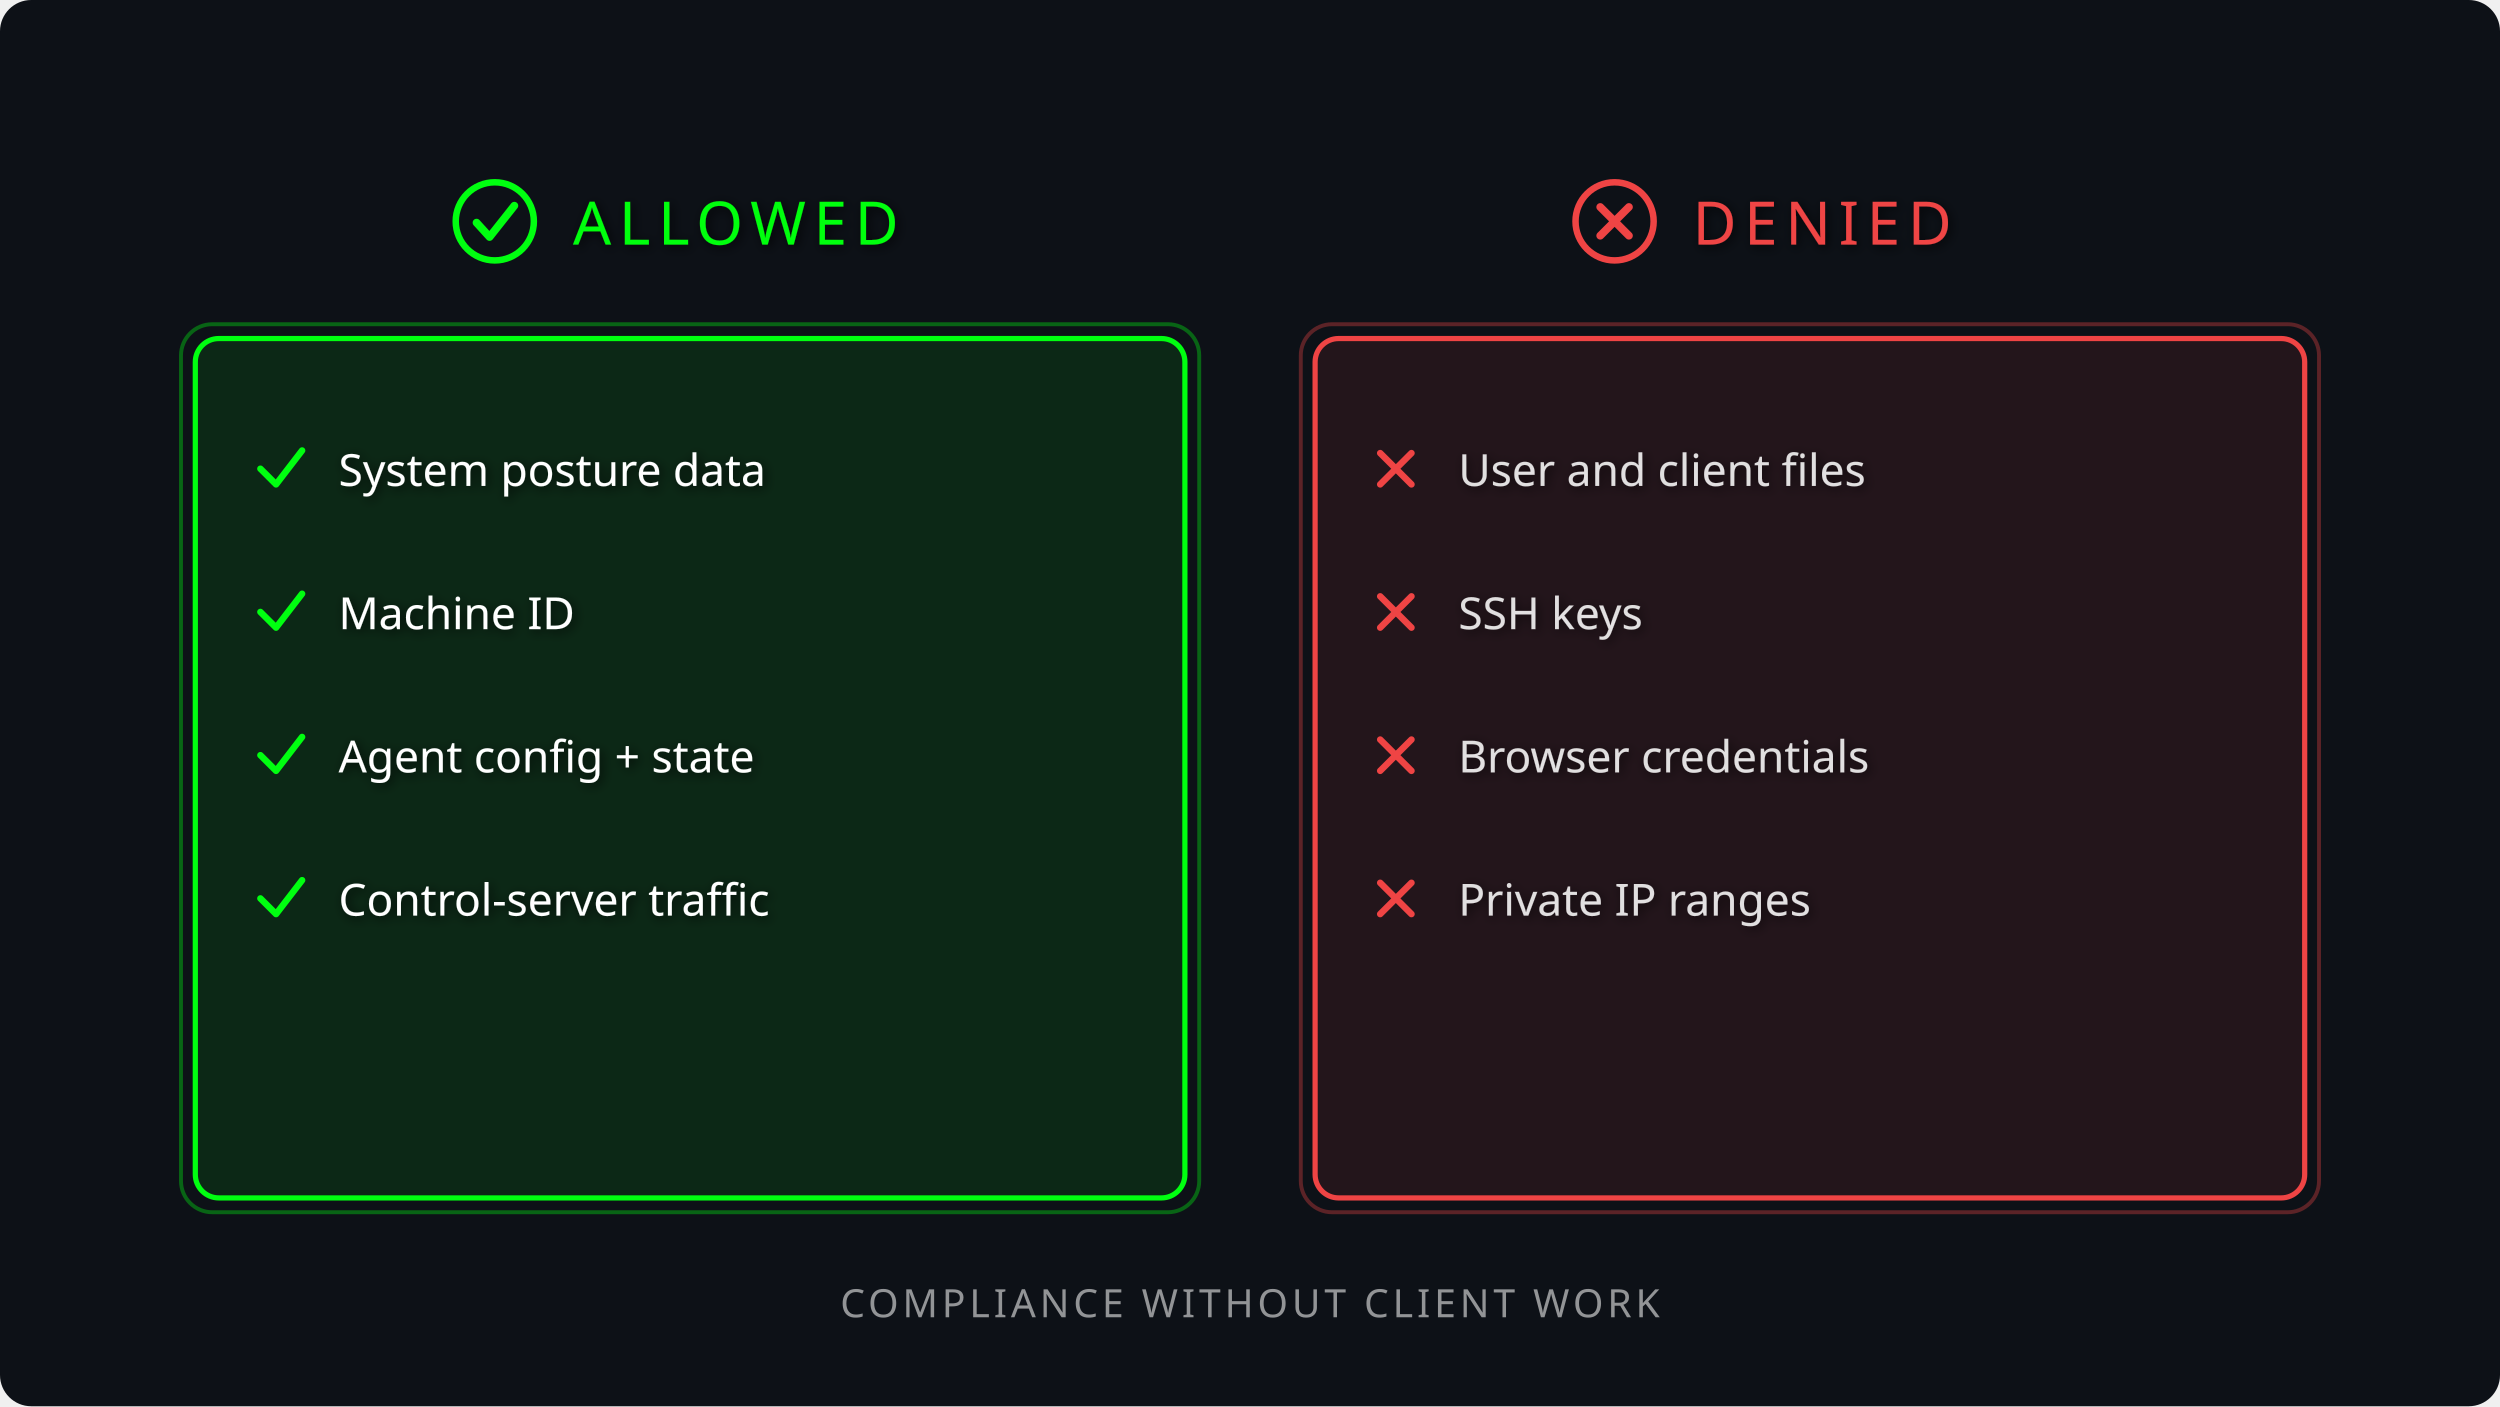
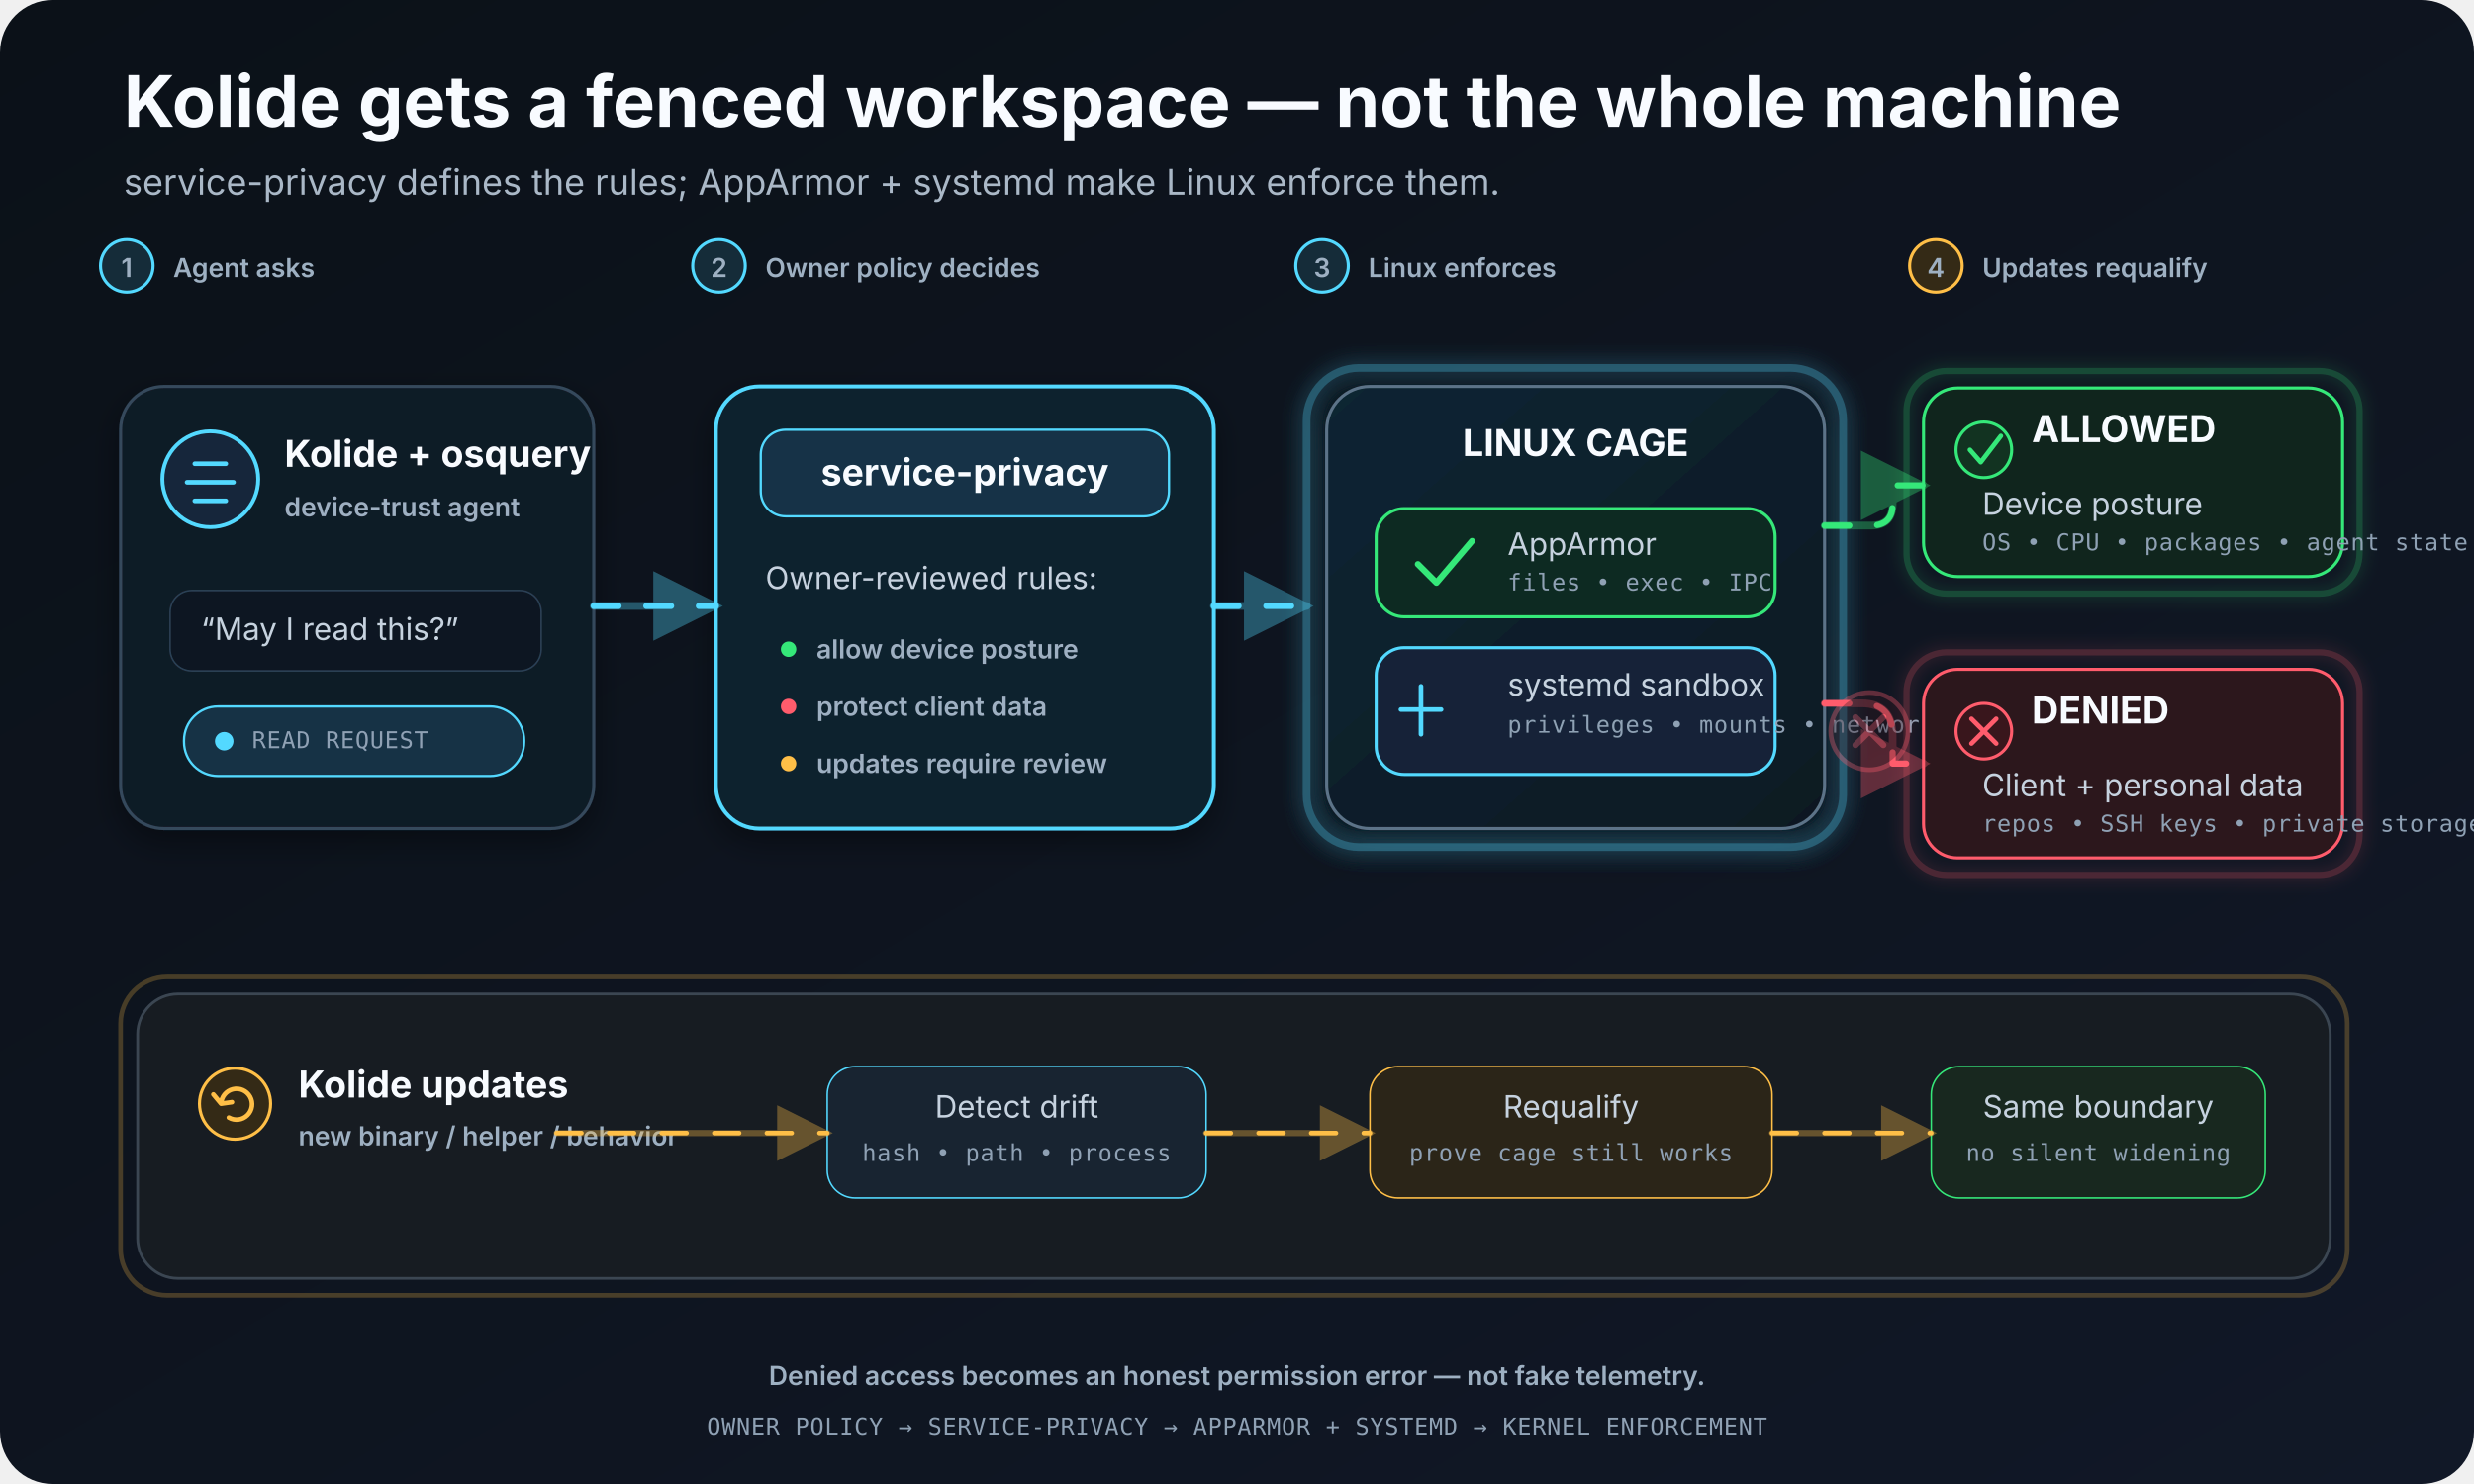
- <svg xmlns="http://www.w3.org/2000/svg" viewBox="0 0 1920 1080" width="1920" height="1080" role="img" aria-labelledby="rsa-title rsa-desc">
-   <style>.rsa-sans{font-family:Play,'Trebuchet MS','Segoe UI',system-ui,sans-serif}.rsa-mono{font-family:'JetBrains Mono',ui-monospace,'SF Mono',Menlo,Consolas,monospace}.rsa-shadow{filter:drop-shadow(2px 2px 4px rgba(0,0,0,.8))}.rsa-shadow-strong{filter:drop-shadow(3px 3px 6px rgba(0,0,0,.9))}.rsa-target{transform-box:fill-box;transform-origin:center}@media (prefers-reduced-motion: no-preference){@keyframes rsa_k000{0%{opacity:0}0%{opacity:0;animation-timing-function:ease-in-out}50%{opacity:0.35;animation-timing-function:ease-in-out}100%{opacity:0}100%{opacity:0}}.rsa_a000{animation:rsa_k000 3s linear 0s infinite both}@keyframes rsa_k001{0%{opacity:0}0%{opacity:0;animation-timing-function:ease-in-out}50%{opacity:0.35;animation-timing-function:ease-in-out}100%{opacity:0}100%{opacity:0}}.rsa_a001{animation:rsa_k001 3s linear 1.5s infinite both}}</style>
-   <rect width="1920" height="1080" rx="24.0" fill="#0d1117" />
-   <circle cx="380" cy="170" r="30" fill="none" stroke="#00FF10" stroke-width="5.0" />
-   <path d="M 366 171 L 376 182 L 395 158" fill="none" stroke="#00FF10" stroke-width="6.0" stroke-linecap="round" stroke-linejoin="round" />
-   <text x="440" y="170" class="rsa-sans rsa-shadow" font-size="46.0" fill="#00FF10" text-anchor="start" dominant-baseline="central" letter-spacing="6.0">ALLOWED</text>
-   <circle cx="1240" cy="170" r="30" fill="none" stroke="#EF4444" stroke-width="5.0" />
-   <path d="M 1229 159 L 1251 181 M 1251 159 L 1229 181" fill="none" stroke="#EF4444" stroke-width="6.0" stroke-linecap="round" />
-   <text x="1300" y="170" class="rsa-sans rsa-shadow" font-size="46.0" fill="#EF4444" text-anchor="start" dominant-baseline="central" letter-spacing="6.0">DENIED</text>
-   <rect x="139" y="249" width="782" height="682" rx="24.0" fill="none" stroke="#00FF10" opacity="0.35" stroke-width="3.0" data-target="left-glow" class="rsa-target rsa_a000" />
-   <rect x="150" y="260" width="760" height="660" rx="18.0" fill="rgba(0,255,16,0.1)" stroke="#00FF10" stroke-width="4.0" data-target="left-card" class="rsa-target" />
-   <text x="260" y="360" class="rsa-sans rsa-shadow" font-size="34.0" fill="#FFFFFF" text-anchor="start" dominant-baseline="central">System posture data</text>
-   <path d="M 200 360 L 212 372 L 232 346" fill="none" stroke="#00FF10" stroke-width="5.0" stroke-linecap="round" stroke-linejoin="round" />
-   <text x="260" y="470" class="rsa-sans rsa-shadow" font-size="34.0" fill="#FFFFFF" text-anchor="start" dominant-baseline="central">Machine ID</text>
-   <path d="M 200 470 L 212 482 L 232 456" fill="none" stroke="#00FF10" stroke-width="5.0" stroke-linecap="round" stroke-linejoin="round" />
-   <text x="260" y="580" class="rsa-sans rsa-shadow" font-size="34.0" fill="#FFFFFF" text-anchor="start" dominant-baseline="central">Agent config + state</text>
-   <path d="M 200 580 L 212 592 L 232 566" fill="none" stroke="#00FF10" stroke-width="5.0" stroke-linecap="round" stroke-linejoin="round" />
-   <text x="260" y="690" class="rsa-sans rsa-shadow" font-size="34.0" fill="#FFFFFF" text-anchor="start" dominant-baseline="central">Control-server traffic</text>
-   <path d="M 200 690 L 212 702 L 232 676" fill="none" stroke="#00FF10" stroke-width="5.0" stroke-linecap="round" stroke-linejoin="round" />
-   <rect x="999" y="249" width="782" height="682" rx="24.0" fill="none" stroke="#EF4444" opacity="0.35" stroke-width="3.0" data-target="right-glow" class="rsa-target rsa_a001" />
-   <rect x="1010" y="260" width="760" height="660" rx="18.0" fill="rgba(239,68,68,0.1)" stroke="#EF4444" stroke-width="4.0" data-target="right-card" class="rsa-target" />
-   <text x="1120" y="360" class="rsa-sans rsa-shadow" font-size="34.0" fill="rgba(255,255,255,0.85)" text-anchor="start" dominant-baseline="central">User and client files</text>
-   <path d="M 1060 348 L 1084 372 M 1084 348 L 1060 372" fill="none" stroke="#EF4444" stroke-width="5.0" stroke-linecap="round" />
-   <text x="1120" y="470" class="rsa-sans rsa-shadow" font-size="34.0" fill="rgba(255,255,255,0.85)" text-anchor="start" dominant-baseline="central">SSH keys</text>
-   <path d="M 1060 458 L 1084 482 M 1084 458 L 1060 482" fill="none" stroke="#EF4444" stroke-width="5.0" stroke-linecap="round" />
-   <text x="1120" y="580" class="rsa-sans rsa-shadow" font-size="34.0" fill="rgba(255,255,255,0.85)" text-anchor="start" dominant-baseline="central">Browser credentials</text>
-   <path d="M 1060 568 L 1084 592 M 1084 568 L 1060 592" fill="none" stroke="#EF4444" stroke-width="5.0" stroke-linecap="round" />
-   <text x="1120" y="690" class="rsa-sans rsa-shadow" font-size="34.0" fill="rgba(255,255,255,0.85)" text-anchor="start" dominant-baseline="central">Private IP ranges</text>
-   <path d="M 1060 678 L 1084 702 M 1084 678 L 1060 702" fill="none" stroke="#EF4444" stroke-width="5.0" stroke-linecap="round" />
-   <text x="960" y="1000" class="rsa-sans" font-size="30.0" fill="rgba(255,255,255,0.55)" text-anchor="middle" dominant-baseline="central" letter-spacing="3.0">COMPLIANCE WITHOUT CLIENT WORK</text>
+ <svg xmlns="http://www.w3.org/2000/svg" viewBox="0 0 1600 960" width="1600" height="960" role="img" aria-labelledby="title desc">
+   <defs>
+     <linearGradient id="bg" x1="0" y1="0" x2="1" y2="1">
+       <stop offset="0" stop-color="#0b1118" />
+       <stop offset="1" stop-color="#111827" />
+     </linearGradient>
+     <linearGradient id="cagebg" x1="0" y1="0" x2="1" y2="1">
+       <stop offset="0" stop-color="#0d2533" />
+       <stop offset="1" stop-color="#101923" />
+     </linearGradient>
+     <filter id="shadow" x="-20%" y="-20%" width="140%" height="160%">
+       <feGaussianBlur in="SourceAlpha" stdDeviation="10" result="blur" />
+       <feOffset in="blur" dx="0" dy="8" result="offset" />
+       <feColorMatrix in="offset" type="matrix" values="0 0 0 0 0  0 0 0 0 0  0 0 0 0 0  0 0 0 .38 0" result="shadowColor" />
+       <feMerge>
+         <feMergeNode in="shadowColor" />
+         <feMergeNode in="SourceGraphic" />
+       </feMerge>
+     </filter>
+     <filter id="glowCyan" x="-40%" y="-40%" width="180%" height="180%">
+       <feGaussianBlur stdDeviation="6" result="b" />
+       <feMerge>
+         <feMergeNode in="b" />
+         <feMergeNode in="SourceGraphic" />
+       </feMerge>
+     </filter>
+     <filter id="glowGreen" x="-40%" y="-40%" width="180%" height="180%">
+       <feGaussianBlur stdDeviation="5" result="b" />
+       <feMerge>
+         <feMergeNode in="b" />
+         <feMergeNode in="SourceGraphic" />
+       </feMerge>
+     </filter>
+     <filter id="glowRed" x="-40%" y="-40%" width="180%" height="180%">
+       <feGaussianBlur stdDeviation="5" result="b" />
+       <feMerge>
+         <feMergeNode in="b" />
+         <feMergeNode in="SourceGraphic" />
+       </feMerge>
+     </filter>
+     <marker id="arrowCyan" viewBox="0 0 10 10" refX="9" refY="5" markerWidth="9" markerHeight="9" orient="auto">
+       <path d="M0 0L10 5L0 10Z" fill="#53d9ff" />
+     </marker>
+     <marker id="arrowGreen" viewBox="0 0 10 10" refX="9" refY="5" markerWidth="9" markerHeight="9" orient="auto">
+       <path d="M0 0L10 5L0 10Z" fill="#35e879" />
+     </marker>
+     <marker id="arrowRed" viewBox="0 0 10 10" refX="9" refY="5" markerWidth="9" markerHeight="9" orient="auto">
+       <path d="M0 0L10 5L0 10Z" fill="#ff5c6c" />
+     </marker>
+     <marker id="arrowAmber" viewBox="0 0 10 10" refX="9" refY="5" markerWidth="9" markerHeight="9" orient="auto">
+       <path d="M0 0L10 5L0 10Z" fill="#ffbf47" />
+     </marker>
+   </defs>
+   <style>
+   .sans{font-family:Inter,"Segoe UI",Roboto,Helvetica,Arial,sans-serif}.mono{font-family:"JetBrains Mono","SFMono-Regular",Consolas,"Liberation Mono",monospace}
+   .title{font:700 46px Inter,"Segoe UI",Roboto,Helvetica,Arial,sans-serif;fill:#f8fbff}.subtitle{font:400 23px Inter,"Segoe UI",Roboto,Helvetica,Arial,sans-serif;fill:#aab8c7}
+   .label{font:700 24px Inter,"Segoe UI",Roboto,Helvetica,Arial,sans-serif;fill:#f8fbff}.body{font:400 20px Inter,"Segoe UI",Roboto,Helvetica,Arial,sans-serif;fill:#c6d2df}
+   .small{font:600 17px Inter,"Segoe UI",Roboto,Helvetica,Arial,sans-serif;fill:#9eb0c2}.micro{font:500 15px "JetBrains Mono","SFMono-Regular",Consolas,monospace;fill:#8fa1b4;letter-spacing:.5px}
+   .card{filter:url(#shadow)}.line{fill:none;stroke-linecap:round;stroke-linejoin:round}.cyan{stroke:#53d9ff}.green{stroke:#35e879}.red{stroke:#ff5c6c}.amber{stroke:#ffbf47}.flowBase{opacity:.34}.dash{stroke-dasharray:16 18}.pulse{transform-box:fill-box;transform-origin:center}
+   @media (prefers-reduced-motion:no-preference){
+     @keyframes dashF{to{stroke-dashoffset:-68}}@keyframes dashB{to{stroke-dashoffset:68}}@keyframes cage{0%,100%{opacity:.34}50%{opacity:.8}}
+     @keyframes allow{0%,18%,100%{opacity:.25;transform:scale(1)}28%,42%{opacity:.9;transform:scale(1.02)}54%{opacity:.25;transform:scale(1)}}
+     @keyframes deny{0%,42%,100%{opacity:.25;transform:scale(1)}52%,67%{opacity:.92;transform:scale(1.025)}78%{opacity:.25;transform:scale(1)}}
+     @keyframes update{0%,66%,100%{opacity:.24;transform:scale(1)}74%,88%{opacity:.9;transform:scale(1.015)}}
+     @keyframes request{0%,4%{opacity:0;transform:translateX(-24px)}10%,28%{opacity:1;transform:translateX(0)}36%,100%{opacity:0;transform:translateX(20px)}}
+     @keyframes stop{0%,48%,100%{opacity:.34}55%,64%{opacity:1}72%{opacity:.34}}
+     #flow1,#flow2,#flowAllow{animation:dashF 1.8s linear infinite}#flowDeny{animation:dashF 1.8s linear .9s infinite}#flowUpdate{animation:dashB 2.2s linear infinite}
+     #cageGlow{animation:cage 3.8s ease-in-out infinite}#allowGlow{animation:allow 6.8s ease-in-out infinite}#denyGlow{animation:deny 6.8s ease-in-out infinite}#updateGlow{animation:update 6.8s ease-in-out infinite}#requestChip{animation:request 6.8s ease-in-out infinite}#stopRing{animation:stop 6.8s ease-in-out infinite}
+   }
+ </style>
+   <rect width="1600" height="960" rx="34" fill="url(#bg)" />
+   <g id="header" data-component="header">
+     <text x="80" y="82" class="title">Kolide gets a fenced workspace — not the whole machine</text>
+     <text x="80" y="126" class="subtitle">service-privacy defines the rules; AppArmor + systemd make Linux enforce them.</text>
+   </g>
+   <g id="steps" data-component="steps">
+     <g transform="translate(82 172)">
+       <circle r="17" fill="#152c39" stroke="#53d9ff" stroke-width="2" />
+       <text y="1" class="small" fill="#53d9ff" text-anchor="middle" dominant-baseline="middle">1</text>
+       <text x="30" y="1" class="small" dominant-baseline="middle">Agent asks</text>
+     </g>
+     <g transform="translate(465 172)">
+       <circle r="17" fill="#152c39" stroke="#53d9ff" stroke-width="2" />
+       <text y="1" class="small" fill="#53d9ff" text-anchor="middle" dominant-baseline="middle">2</text>
+       <text x="30" y="1" class="small" dominant-baseline="middle">Owner policy decides</text>
+     </g>
+     <g transform="translate(855 172)">
+       <circle r="17" fill="#152c39" stroke="#53d9ff" stroke-width="2" />
+       <text y="1" class="small" fill="#53d9ff" text-anchor="middle" dominant-baseline="middle">3</text>
+       <text x="30" y="1" class="small" dominant-baseline="middle">Linux enforces</text>
+     </g>
+     <g transform="translate(1252 172)">
+       <circle r="17" fill="#342a16" stroke="#ffbf47" stroke-width="2" />
+       <text y="1" class="small" fill="#ffbf47" text-anchor="middle" dominant-baseline="middle">4</text>
+       <text x="30" y="1" class="small" dominant-baseline="middle">Updates requalify</text>
+     </g>
+   </g>
+   <g id="agent" data-component="agent" class="card">
+     <rect x="78" y="250" width="306" height="286" rx="28" fill="#111b26" stroke="#34485c" stroke-width="2" />
+     <circle cx="136" cy="310" r="31" fill="#17283a" stroke="#53d9ff" stroke-width="2.5" />
+     <path d="M121 312h30M126 300h20M126 324h20" class="line cyan" stroke-width="3" />
+     <text x="184" y="302" class="label">Kolide + osquery</text>
+     <text x="184" y="334" class="small">device-trust agent</text>
+     <rect x="110" y="382" width="240" height="52" rx="14" fill="#0d1721" stroke="#2c4156" />
+     <text x="130" y="414" class="body">“May I read this?”</text>
+     <g id="requestChip" class="pulse">
+       <rect x="119" y="457" width="220" height="45" rx="22" fill="#163145" stroke="#53d9ff" stroke-width="1.5" />
+       <circle cx="145" cy="479.5" r="6" fill="#53d9ff" />
+       <text x="163" y="484" class="micro" fill="#d7f5ff">READ REQUEST</text>
+     </g>
+   </g>
+   <g id="policy" data-component="service-privacy-policy" class="card">
+     <rect x="463" y="250" width="322" height="286" rx="28" fill="#10212d" stroke="#53d9ff" stroke-width="2.5" />
+     <rect x="492" y="278" width="264" height="56" rx="16" fill="#143346" stroke="#53d9ff" stroke-width="1.5" />
+     <text x="624" y="314" class="label" text-anchor="middle">service-privacy</text>
+     <text x="495" y="381" class="body">Owner-reviewed rules:</text>
+     <circle cx="510" cy="420" r="5" fill="#35e879" />
+     <text x="528" y="426" class="small">allow device posture</text>
+     <circle cx="510" cy="457" r="5" fill="#ff5c6c" />
+     <text x="528" y="463" class="small">protect client data</text>
+     <circle cx="510" cy="494" r="5" fill="#ffbf47" />
+     <text x="528" y="500" class="small">updates require review</text>
+   </g>
+   <g id="cage" data-component="linux-enforcement-cage" class="card">
+     <rect id="cageGlow" class="pulse" x="845" y="238" width="347" height="310" rx="34" fill="none" stroke="#53d9ff" stroke-width="5" opacity=".34" filter="url(#glowCyan)" />
+     <rect x="858" y="250" width="322" height="286" rx="28" fill="url(#cagebg)" stroke="#5c7388" stroke-width="2" />
+     <text x="1019" y="295" class="label" text-anchor="middle">LINUX CAGE</text>
+     <g data-component="apparmor">
+       <rect x="890" y="329" width="258" height="70" rx="18" fill="#102c24" stroke="#35e879" stroke-width="2" />
+       <path d="M917 365l12 12 23-27" class="line green" stroke-width="4" />
+       <text x="975" y="359" class="body">AppArmor</text>
+       <text x="975" y="382" class="micro">files • exec • IPC</text>
+     </g>
+     <g data-component="systemd">
+       <rect x="890" y="419" width="258" height="82" rx="18" fill="#152438" stroke="#53d9ff" stroke-width="2" />
+       <path d="M919 444v31M906 459h26" class="line cyan" stroke-width="3" />
+       <text x="975" y="450" class="body">systemd sandbox</text>
+       <text x="975" y="474" class="micro">privileges • mounts • network</text>
+     </g>
+   </g>
+   <path d="M384 392H463" class="line cyan flowBase" stroke-width="5" marker-end="url(#arrowCyan)" />
+   <path id="flow1" d="M384 392H463" class="line cyan dash" stroke-width="4" />
+   <path d="M785 392H845" class="line cyan flowBase" stroke-width="5" marker-end="url(#arrowCyan)" />
+   <path id="flow2" d="M785 392H845" class="line cyan dash" stroke-width="4" />
+   <g id="outcomes" data-component="outcomes">
+     <g id="allowed" data-component="allowed">
+       <rect id="allowGlow" class="pulse" x="1233" y="240" width="293" height="144" rx="26" fill="none" stroke="#35e879" stroke-width="4" opacity=".25" filter="url(#glowGreen)" />
+       <rect x="1244" y="251" width="271" height="122" rx="22" fill="#10251d" stroke="#35e879" stroke-width="2" />
+       <circle cx="1283" cy="291" r="18" fill="#123321" stroke="#35e879" stroke-width="2" />
+       <path d="M1274 291l7 8 13-17" class="line green" stroke-width="3" />
+       <text x="1314" y="286" class="label" fill="#35e879">ALLOWED</text>
+       <text x="1282" y="333" class="body">Device posture</text>
+       <text x="1282" y="356" class="micro">OS • CPU • packages • agent state</text>
+     </g>
+     <g id="denied" data-component="denied">
+       <rect id="denyGlow" class="pulse" x="1233" y="422" width="293" height="144" rx="26" fill="none" stroke="#ff5c6c" stroke-width="4" opacity=".25" filter="url(#glowRed)" />
+       <rect x="1244" y="433" width="271" height="122" rx="22" fill="#2c171c" stroke="#ff5c6c" stroke-width="2" />
+       <circle cx="1283" cy="473" r="18" fill="#39161c" stroke="#ff5c6c" stroke-width="2" />
+       <path d="M1275 465l16 16M1291 465l-16 16" class="line red" stroke-width="3" />
+       <text x="1314" y="468" class="label" fill="#ff5c6c">DENIED</text>
+       <text x="1282" y="515" class="body">Client + personal data</text>
+       <text x="1282" y="538" class="micro">repos • SSH keys • private storage</text>
+     </g>
+   </g>
+   <path d="M1180 340H1210Q1224 340 1224 326V314H1244" class="line green flowBase" stroke-width="5" marker-end="url(#arrowGreen)" />
+   <path id="flowAllow" d="M1180 340H1210Q1224 340 1224 326V314H1244" class="line green dash" stroke-width="4" />
+   <path d="M1180 455H1204Q1224 455 1224 476V494H1244" class="line red flowBase" stroke-width="5" marker-end="url(#arrowRed)" />
+   <path id="flowDeny" d="M1180 455H1204Q1224 455 1224 476V494H1244" class="line red dash" stroke-width="4" />
+   <g id="stopRing" class="pulse" transform="translate(1209 473)" opacity=".34">
+     <circle r="25" fill="#35181f" stroke="#ff5c6c" stroke-width="3" />
+     <path d="M-9-9L9 9M9-9L-9 9" class="line red" stroke-width="4" />
+   </g>
+   <g id="updates" data-component="update-requalification">
+     <rect id="updateGlow" class="pulse" x="78" y="632" width="1440" height="206" rx="30" fill="none" stroke="#ffbf47" stroke-width="3" opacity=".24" />
+     <rect x="89" y="643" width="1418" height="184" rx="26" fill="#171c22" stroke="#3b4652" stroke-width="1.8" />
+     <g transform="translate(128 690)">
+       <circle cx="24" cy="24" r="23" fill="#342a16" stroke="#ffbf47" stroke-width="2" />
+       <path d="M15 24a10 10 0 1 1 5 9M15 24l-5-6M15 24l7-1" class="line amber" stroke-width="3" />
+       <text x="65" y="20" class="label">Kolide updates</text>
+       <text x="65" y="51" class="small">new binary / helper / behavior</text>
+     </g>
+     <g transform="translate(535 690)">
+       <rect width="245" height="85" rx="18" fill="#182431" stroke="#53d9ff" />
+       <text x="122.5" y="33" class="body" text-anchor="middle">Detect drift</text>
+       <text x="122.5" y="61" class="micro" text-anchor="middle">hash • path • process</text>
+     </g>
+     <g transform="translate(886 690)">
+       <rect width="260" height="85" rx="18" fill="#2b2518" stroke="#ffbf47" />
+       <text x="130" y="33" class="body" text-anchor="middle">Requalify</text>
+       <text x="130" y="61" class="micro" text-anchor="middle">prove cage still works</text>
+     </g>
+     <g transform="translate(1249 690)">
+       <rect width="216" height="85" rx="18" fill="#18281f" stroke="#35e879" />
+       <text x="108" y="33" class="body" text-anchor="middle">Same boundary</text>
+       <text x="108" y="61" class="micro" text-anchor="middle">no silent widening</text>
+     </g>
+     <path d="M360 733H535" class="line amber flowBase" stroke-width="4" marker-end="url(#arrowAmber)" />
+     <path d="M780 733H886" class="line amber flowBase" stroke-width="4" marker-end="url(#arrowAmber)" />
+     <path d="M1146 733H1249" class="line amber flowBase" stroke-width="4" marker-end="url(#arrowAmber)" />
+     <path id="flowUpdate" d="M360 733H535M780 733H886M1146 733H1249" class="line amber dash" stroke-width="3" />
+   </g>
+   <g id="footer" data-component="footer">
+     <text x="800" y="896" class="small" text-anchor="middle">Denied access becomes an honest permission error — not fake telemetry.</text>
+     <text x="800" y="928" class="micro" text-anchor="middle">OWNER POLICY → SERVICE-PRIVACY → APPARMOR + SYSTEMD → KERNEL ENFORCEMENT</text>
+   </g>
</svg>
